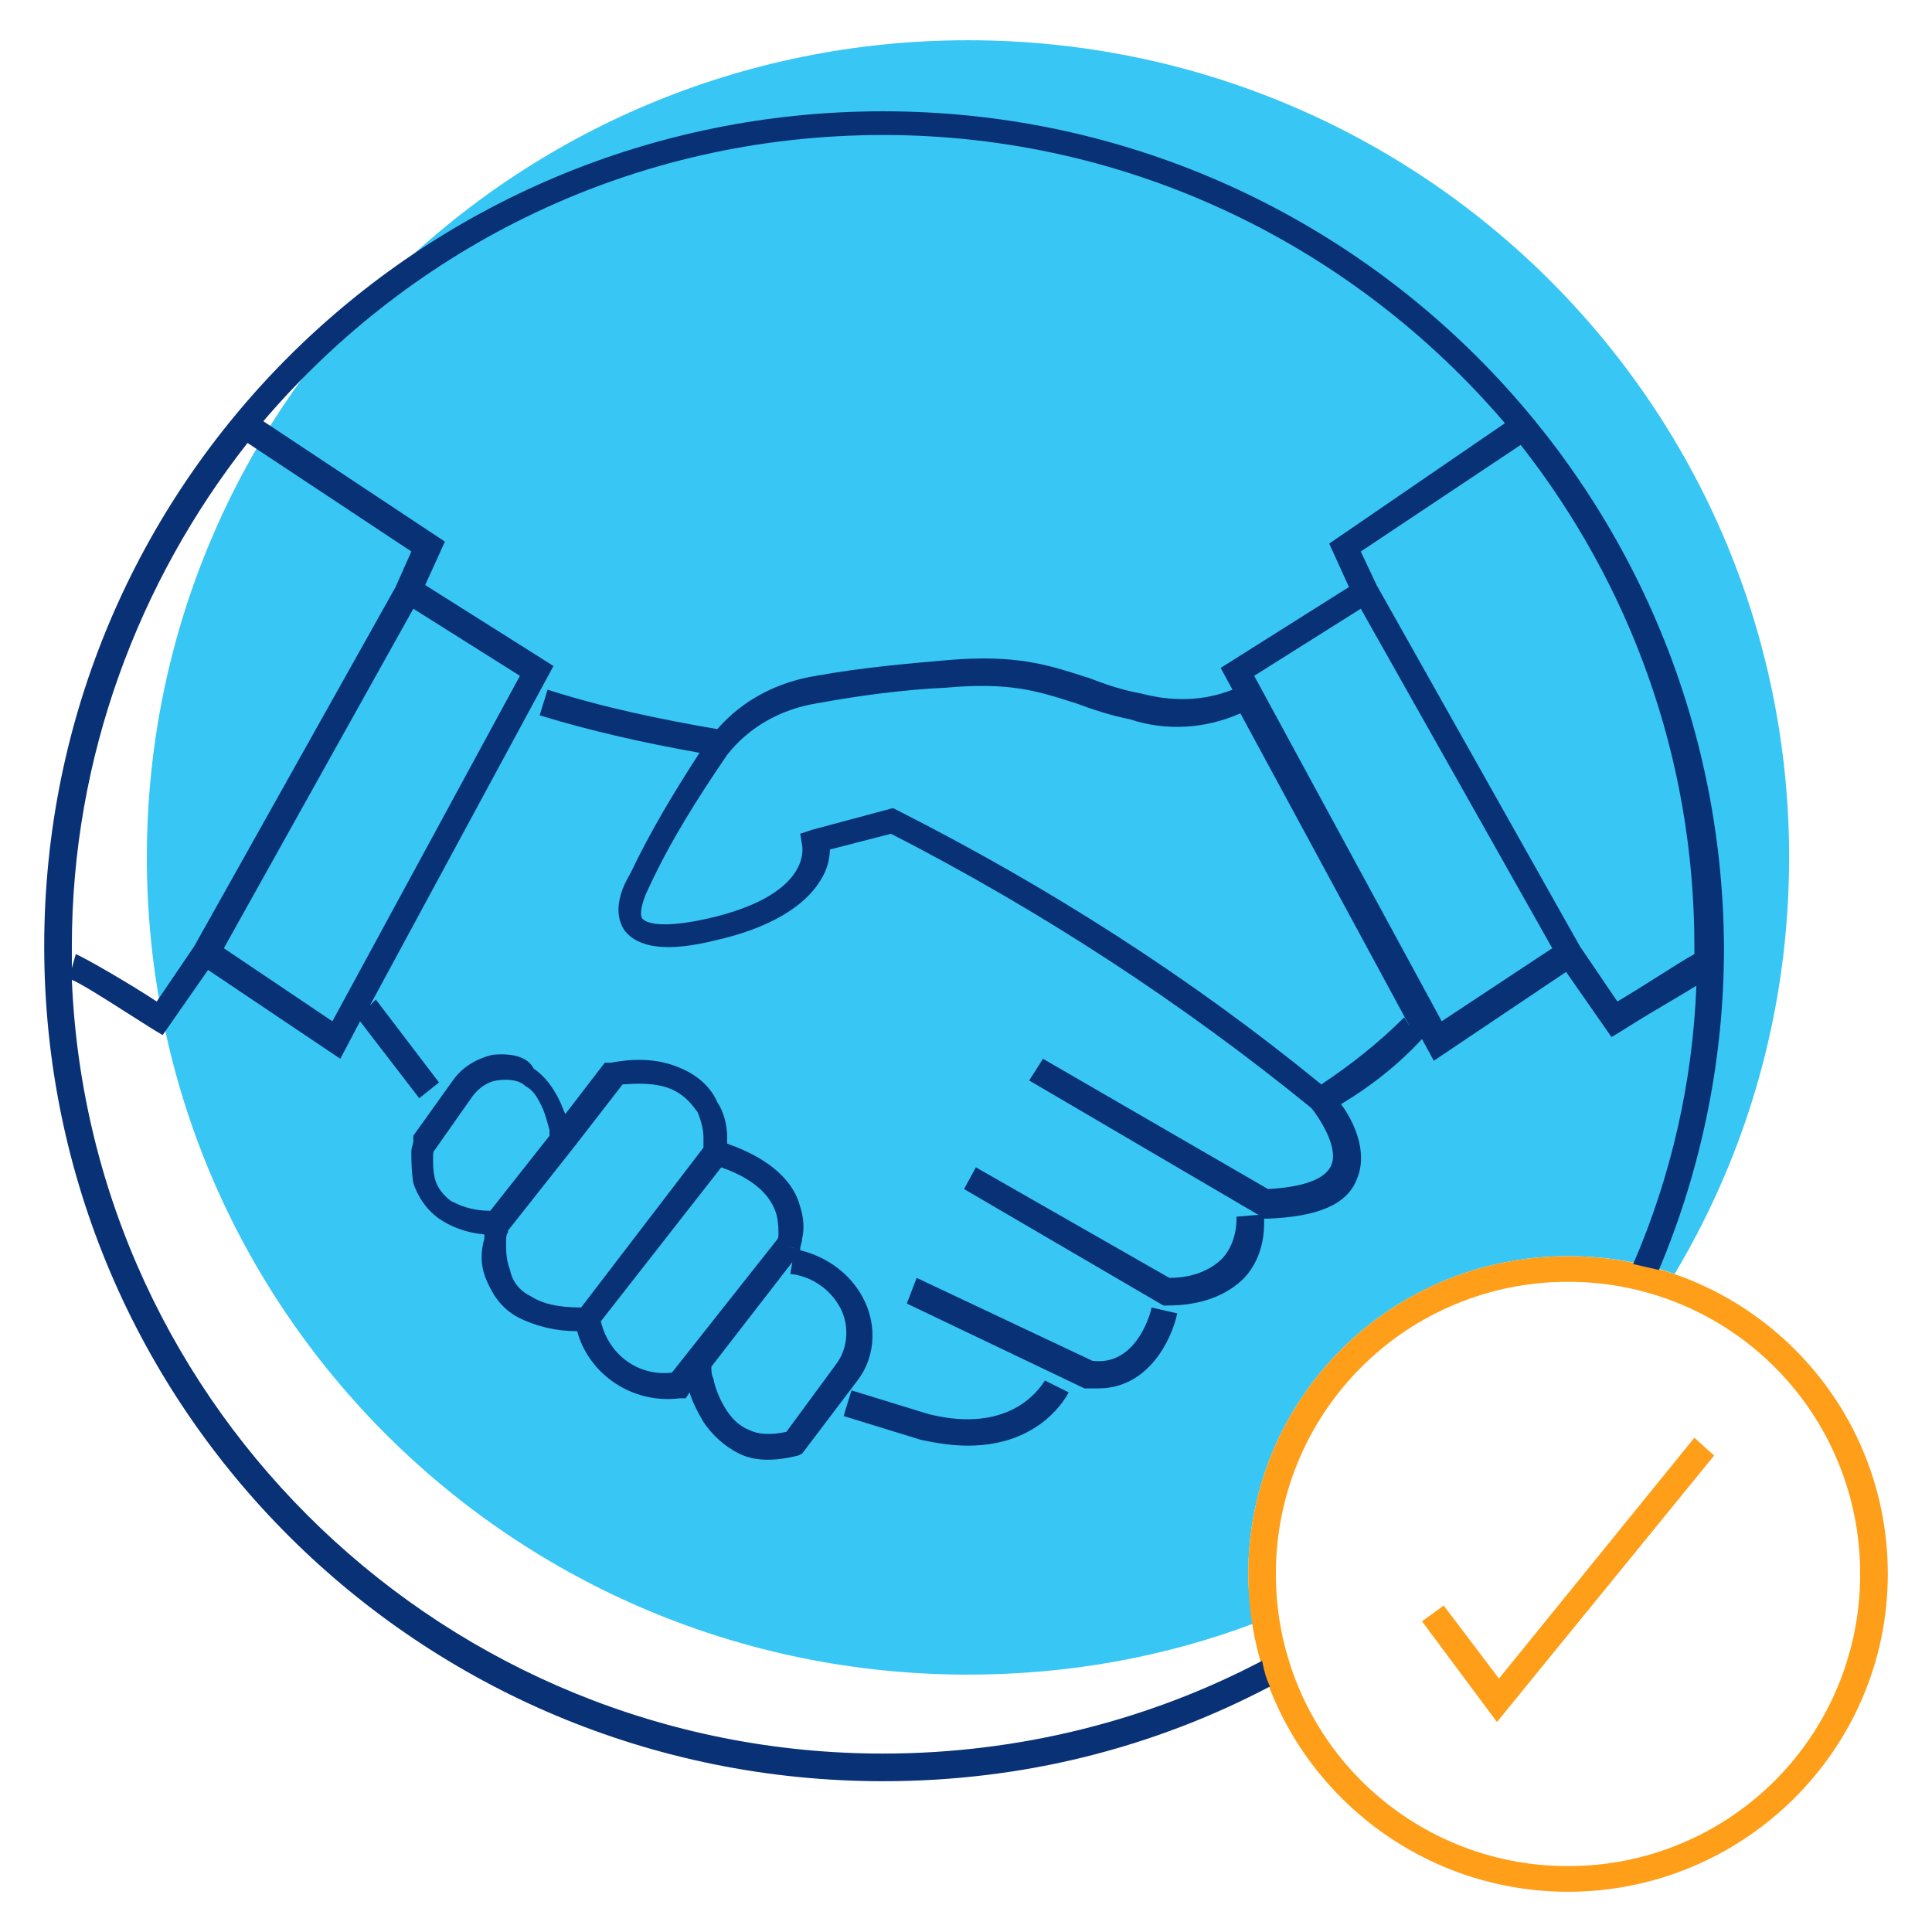
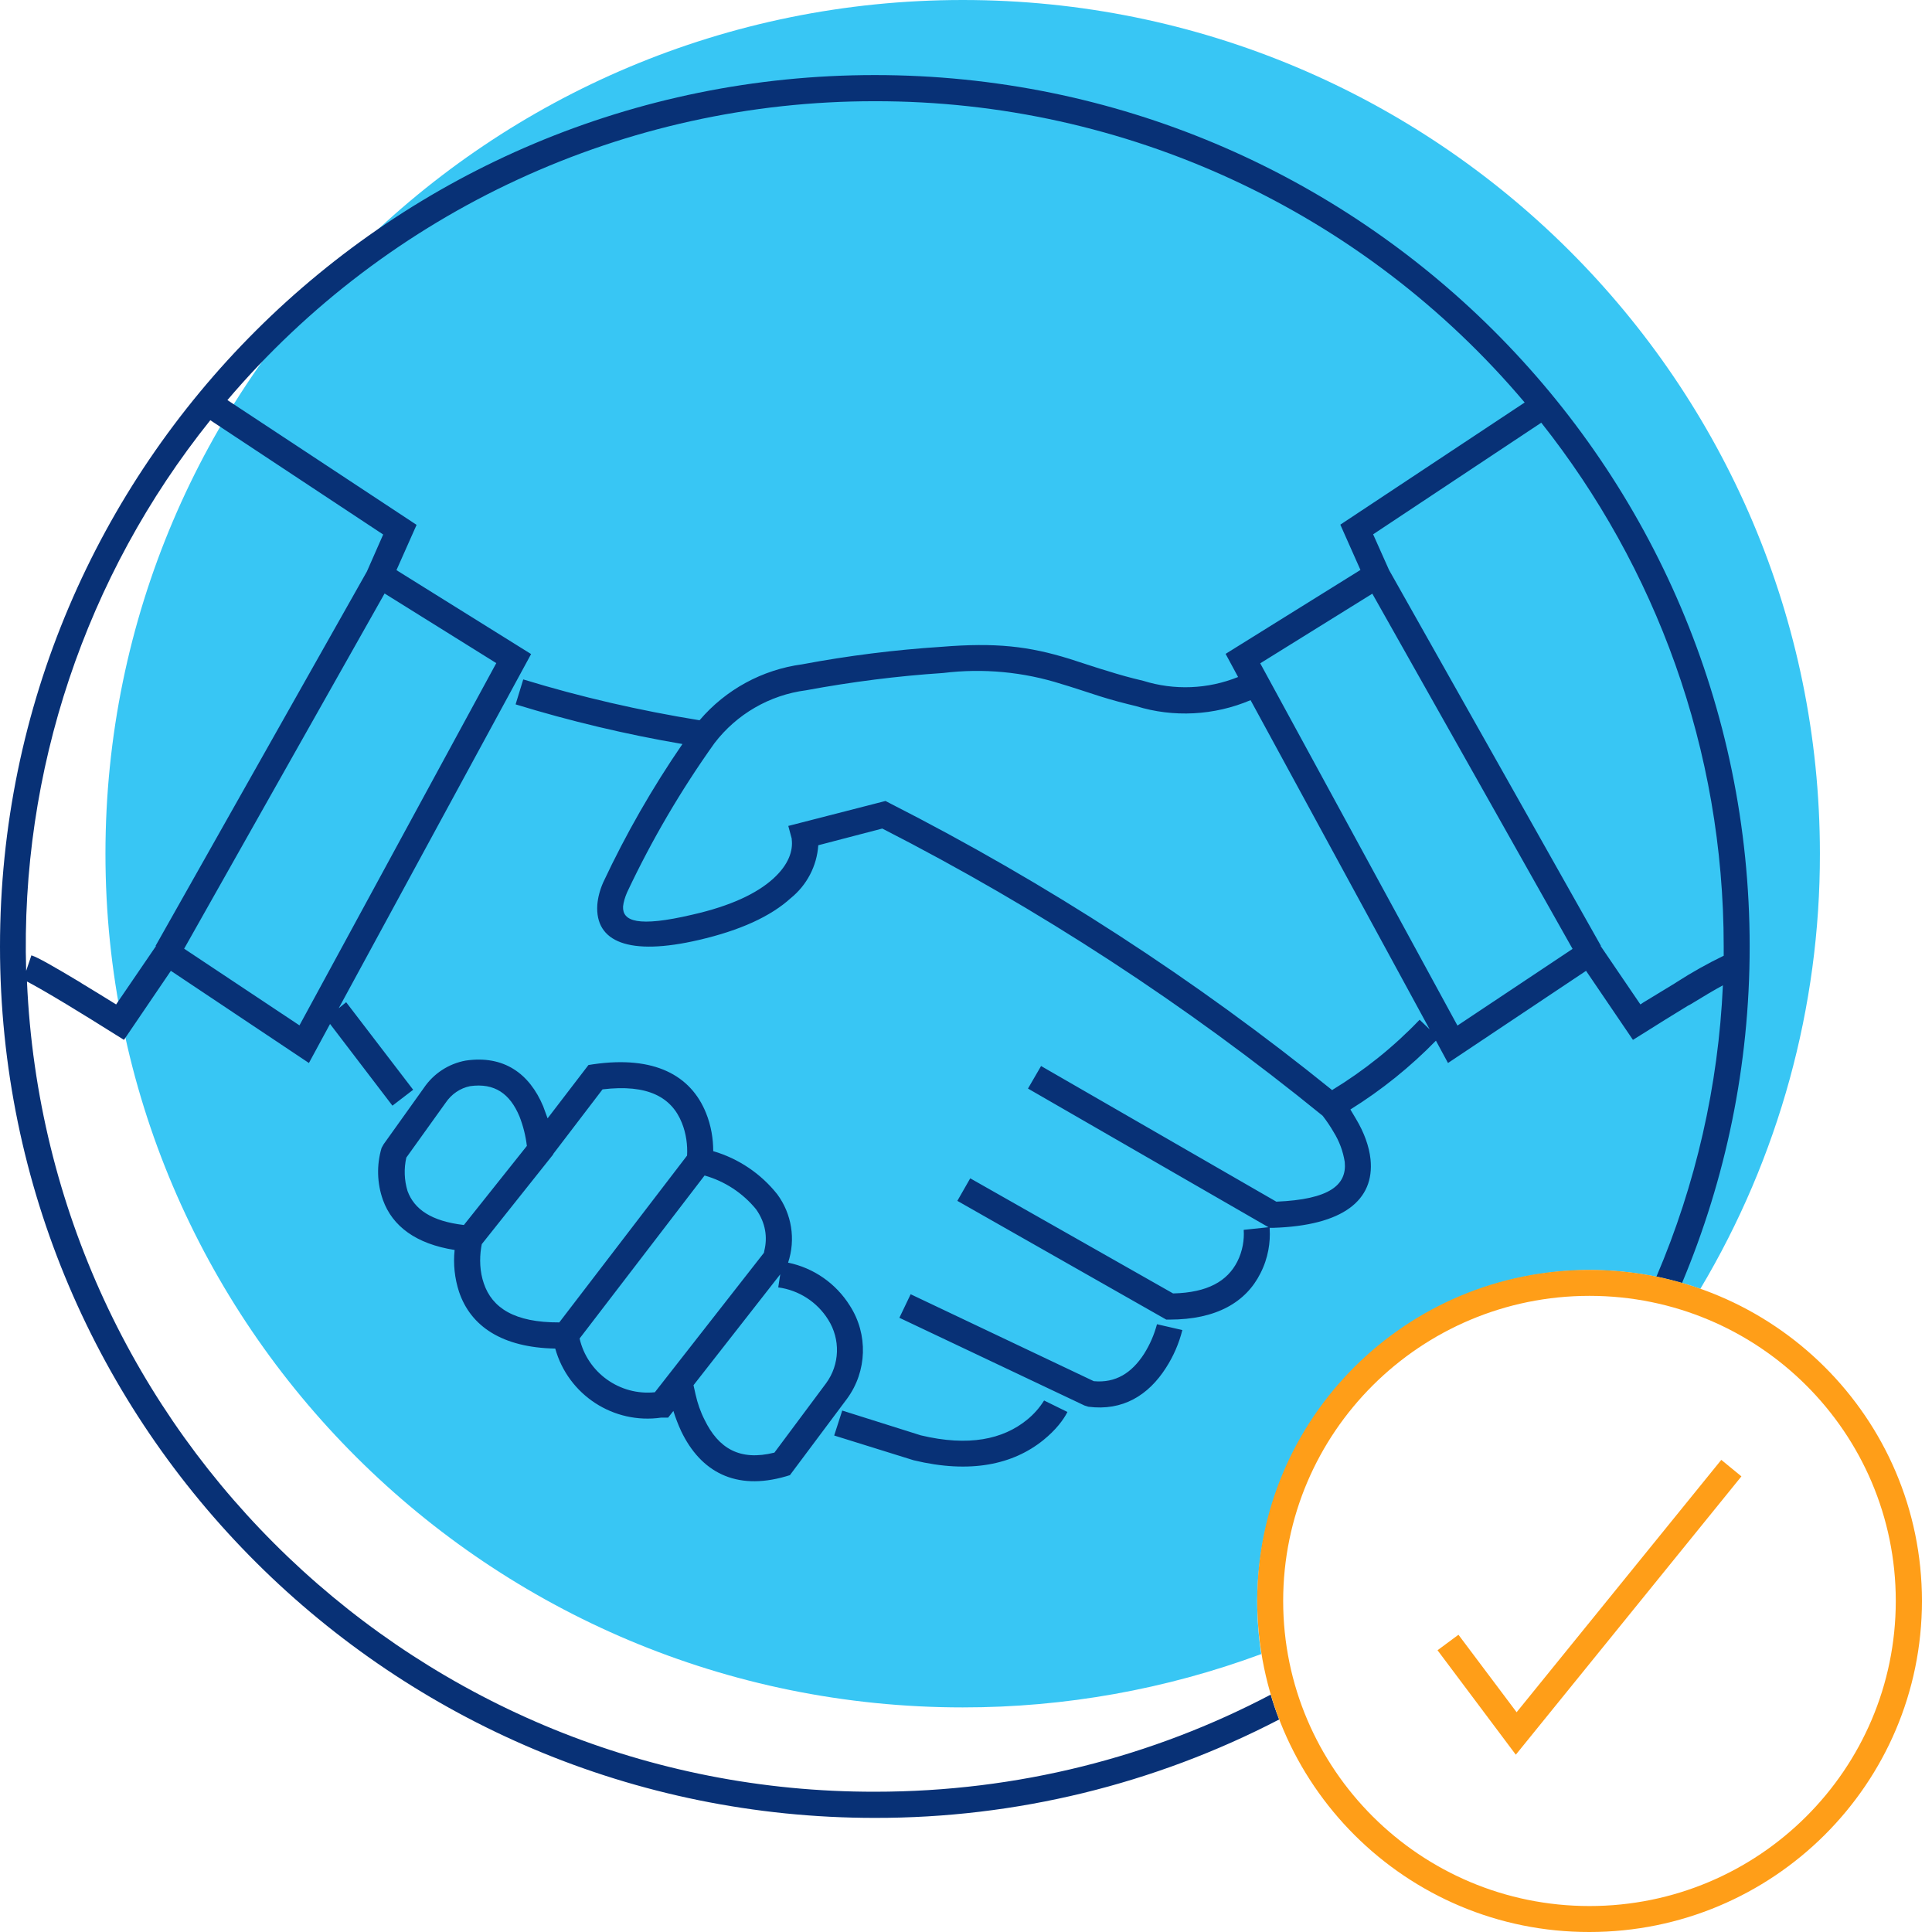
<svg xmlns="http://www.w3.org/2000/svg" id="icon-business-deal" viewBox="0 0 96 96">
-   <path d="M62.026 78.209c0-8.73 7.062-15.791 15.89-15.791 1.863 0 3.629.294 5.296.883C86.84 57.22 88.9 50.158 88.9 42.605 88.9 20.145 70.657 2 48.1 2 25.54 2 7.297 20.145 7.297 42.605c0 22.461 18.243 40.606 40.802 40.606 5.002 0 9.808-.883 14.222-2.55a9.88 9.88 0 0 1-.295-2.452Z" class="-path--shadow" fill="#38C6F4" />
-   <path fill-rule="evenodd" d="M62.025 78.209c0 8.73 7.16 15.791 15.89 15.791 8.729 0 15.889-7.062 15.889-15.791 0-8.73-7.062-15.791-15.89-15.791-8.827 0-15.889 7.062-15.889 15.791Zm1.373 0a14.483 14.483 0 0 1 14.517-14.516A14.483 14.483 0 0 1 92.43 78.209a14.483 14.483 0 0 1-14.516 14.516 14.483 14.483 0 0 1-14.516-14.516Zm7.26 2.354 3.726 5.002 10.79-13.24-.982-.884-9.71 11.966-2.746-3.629-1.079.785Z" class="-path--secondary" fill="#FF9E18" />
-   <path fill-rule="evenodd" d="M2.197 47.02c0-22.952 18.636-41.49 41.685-41.49 23.049 0 41.684 18.636 41.782 41.587a41.184 41.184 0 0 1-3.236 15.988c-.197-.05-.417-.099-.638-.148-.22-.049-.441-.098-.638-.147a38.495 38.495 0 0 0 3.14-13.83c-.3.187-.711.43-1.182.709-.769.453-1.695 1-2.546 1.548l-.49.294-2.256-3.237-6.572 4.414-.588-1.079c-1.177 1.275-2.55 2.354-4.022 3.237.589.784 1.374 2.354.785 3.727-.49 1.275-1.962 1.863-4.414 1.961h-.196l.001.07c.007.408.03 1.77-.981 2.873-.883.882-2.158 1.373-3.826 1.373h-.196l-9.906-5.787.589-1.079 9.611 5.493c1.177 0 2.06-.392 2.649-.981.784-.883.686-2.06.686-2.06l1.177-.098h-.098l-11.377-6.67.686-1.078 11.181 6.473c1.766-.098 2.845-.49 3.14-1.177.391-.883-.59-2.354-.982-2.844-6.375-5.198-13.437-9.808-20.891-13.633l-3.04.784c0 .392-.099.981-.49 1.57-.785 1.274-2.551 2.353-5.2 2.942-2.353.588-3.824.392-4.51-.49-.716-1.073.035-2.39.248-2.764.021-.036.037-.063.045-.08.981-2.06 2.158-4.022 3.433-5.984-2.746-.49-5.394-1.079-7.944-1.863l.392-1.275c2.746.882 5.59 1.47 8.435 1.961 1.275-1.471 3.04-2.354 4.904-2.648 2.158-.392 4.316-.588 6.571-.785 3.325-.277 4.91.229 6.64.78l.324.103c.785.294 1.57.589 2.648.785 1.472.392 3.04.392 4.512-.196l-.588-1.08 6.375-4.02-.981-2.158 8.73-5.983c-7.455-8.73-18.538-14.32-30.896-14.32S20.538 12.2 13.084 20.93l9.024 5.983-.981 2.157 6.375 4.022-9.121 16.87.294-.295 3.139 4.12-.981.784-2.943-3.825-.98 1.864-6.572-4.414-2.256 3.237-.49-.294c-.42-.262-.852-.538-1.275-.808-1.16-.739-2.243-1.429-2.747-1.645.883 21.382 18.636 38.448 40.312 38.448 6.767 0 13.24-1.667 18.831-4.61.098.49.196.883.393 1.276-5.787 3.04-12.26 4.707-19.224 4.707-23.05 0-41.685-18.537-41.685-41.488Zm14.32 3.726 9.318-17.164-5.297-3.335-9.415 16.87 5.394 3.63Zm3.139-21.578.784-1.765-8.14-5.394c-5.395 6.865-8.73 15.594-8.73 25.01v1.08l.197-.688c.49.197 2.844 1.57 4.02 2.354l1.864-2.746 10.005-17.85Zm46 24.717c1.47-.981 2.844-2.06 4.12-3.335l.293.49-8.435-15.594c-1.765.784-3.727.882-5.492.294-.981-.196-1.864-.49-2.648-.785l-.222-.07c-1.755-.556-3.145-.997-6.252-.715-2.158.099-4.315.393-6.473.785-1.765.294-3.335 1.177-4.414 2.55-1.47 2.158-2.844 4.316-3.923 6.67-.196.392-.49 1.177-.294 1.471.098.098.588.588 3.237 0 4.976-1.127 4.739-3.332 4.71-3.604l-.003-.025-.098-.589.589-.196 4.021-1.078.196.098c7.553 3.825 14.614 8.337 21.088 13.633ZM62.32 33.582l9.318 17.164 5.492-3.629-9.514-16.87-5.296 3.335ZM78.504 47.02l1.864 2.746a71.428 71.428 0 0 0 1.975-1.224c.798-.505 1.535-.972 1.85-1.13v-.392c0-9.416-3.237-18.047-8.631-24.912l-7.945 5.296.785 1.667 10.102 17.95ZM24.166 63.595c.295.686.687 1.373 1.57 1.863a6.514 6.514 0 0 0 2.942.687c.589 2.158 2.746 3.629 5.1 3.335h.295l.196-.294c.098.392.392.98.686 1.47.393.59.981 1.178 1.766 1.57.785.392 1.765.392 2.942.098l.197-.098 2.746-3.629c.98-1.275.98-3.04.098-4.414-.687-1.079-1.766-1.765-2.943-2.06v-.097c0-.041.017-.099.037-.166.028-.095.061-.21.061-.325.099-.392.099-.98-.098-1.57-.294-1.176-1.373-2.353-3.629-3.138v-.294c0-.49-.098-1.177-.49-1.765-.294-.687-.883-1.276-1.765-1.668-.883-.392-1.962-.588-3.531-.294h-.295l-1.961 2.55c-.05-.098-.098-.22-.147-.343-.05-.123-.098-.245-.148-.343-.294-.589-.686-1.178-1.275-1.57-.294-.588-1.078-.785-2.06-.686-.784.196-1.47.588-1.96 1.275l-1.962 2.746V56.729a.7.7 0 0 1-.037.166c-.028.095-.062.21-.062.325 0 .392 0 .98.099 1.569.196.588.588 1.275 1.275 1.765.588.393 1.275.687 2.255.785v.196c-.196.687-.196 1.373.098 2.06Zm15.301-1.57c-.049 0-.098-.024-.147-.048l.147.049Zm-.147-.048a.348.348 0 0 0-.147-.05l.147.05Zm.05.735-.099.589c.98.098 1.864.686 2.354 1.47.588.883.588 2.159-.098 3.041l-2.452 3.335c-.883.196-1.471.098-1.864-.098-.49-.196-.882-.589-1.177-1.079-.294-.49-.49-.98-.588-1.471-.098-.196-.098-.392-.098-.589l4.021-5.198Zm-3.532-4.708c1.962.687 2.55 1.668 2.746 2.354.098.393.098.785.098.981 0 .098 0 .196-.098.294l-5.198 6.572c-1.667.196-3.138-.883-3.53-2.55l5.982-7.65Zm-7.258-1.079 2.354-3.04c1.177-.098 1.962 0 2.55.294.589.294.883.687 1.177 1.079.196.49.294.883.294 1.275v.49l-6.08 7.945c-1.178 0-1.962-.196-2.55-.589a1.785 1.785 0 0 1-.982-1.275c-.196-.49-.196-.98-.196-1.373 0-.196 0-.392.098-.49v-.098l3.335-4.218Zm-6.179 2.747c-.392-.295-.686-.687-.785-1.08-.098-.392-.098-.784-.098-1.078 0-.196 0-.294.098-.393l1.864-2.648c.294-.392.686-.686 1.177-.784.686-.098 1.177 0 1.471.294.392.196.589.588.785.98.137.274.226.596.3.865.033.116.062.224.092.313v.294l-2.942 3.727c-.981 0-1.57-.294-1.962-.49Zm32.171 9.317H53.886l-8.827-4.217.49-1.275 8.73 4.12c2.255.293 2.942-2.55 2.942-2.649l1.275.294c-.294 1.373-1.471 3.727-3.924 3.727Zm-2.649-.392 1.177.589c-.098.196-1.373 2.648-5.002 2.648-.687 0-1.471-.098-2.354-.294l-3.825-1.178.392-1.275 3.825 1.177c3.996 1 5.47-1.197 5.744-1.606.022-.032.036-.054.043-.061Z" class="-path--primary" fill="#083176" />
+   <path class="-path--shadow" fill="#38C6F4" d="M84.49 64.04a16.55 16.55 0 0 0-22.02 15.51c0 .9.07 1.78.2 2.64a42.65 42.65 0 0 1-14.83 2.65c-23.53 0-42.6-19-42.6-42.42C5.24 18.99 24.31 0 47.84 0c23.52 0 42.59 19 42.59 42.42a42.1 42.1 0 0 1-5.94 21.62Z" />
+   <path class="-path--primary" fill="#083176" d="M63.14 84.2c.12.42.26.83.42 1.24a43.42 43.42 0 0 1-20.09 4.89C19.47 90.33 0 70.94 0 47.03c0-23.91 19.46-43.3 43.47-43.3 24 0 43.47 19.39 43.47 43.3 0 5.93-1.2 11.57-3.36 16.72-.41-.12-.84-.23-1.27-.32a41.66 41.66 0 0 0 3.3-14.47c-.39.21-.95.54-1.6.94l-.15.08a157.7 157.7 0 0 0-2.19 1.36l-.53.33-2.33-3.43-6.86 4.58-.6-1.11a22.73 22.73 0 0 1-4.25 3.42l.28.47c.4.67.65 1.35.72 2 .21 2.04-1.37 3.3-4.83 3.41h-.18v.06c.04.65-.07 1.44-.46 2.2-.72 1.44-2.2 2.3-4.51 2.3h-.17l-10.38-5.9.64-1.12 10.08 5.72c1.73-.04 2.7-.62 3.19-1.58.27-.53.35-1.1.32-1.55v-.03l1.23-.13-11.95-6.89.65-1.12 11.69 6.74c2.65-.11 3.51-.83 3.4-1.97a3.97 3.97 0 0 0-.56-1.5 6.9 6.9 0 0 0-.54-.8 124.38 124.38 0 0 0-21.88-14.27l-3.18.83a3.7 3.7 0 0 1-1.37 2.63c-.99.9-2.5 1.6-4.58 2.08-3.45.8-5.15.1-5.03-1.75.03-.37.13-.75.3-1.13a48.5 48.5 0 0 1 3.93-6.86A66.21 66.21 0 0 1 25.62 35l.38-1.24c2.87.88 5.8 1.55 8.76 2.03a8.11 8.11 0 0 1 5.1-2.78c2.29-.43 4.6-.72 6.92-.87 2.7-.22 4.34-.03 6.37.6.27.08 1.51.5 1.88.6.6.19 1.14.34 1.78.49a7 7 0 0 0 4.71-.19l-.62-1.15 6.7-4.17-1-2.25 9.16-6.07A42.16 42.16 0 0 0 43.47 5.03 42.16 42.16 0 0 0 11.3 19.88l9.4 6.2-1 2.25 6.69 4.17-9.56 17.6.37-.3 3.33 4.35-1.03.79-3.1-4.06-1.05 1.94-6.86-4.58-2.33 3.43-.53-.33a145.8 145.8 0 0 0-2.2-1.36l-.13-.08c-.91-.55-1.63-.96-1.96-1.13a42.1 42.1 0 0 0 42.14 40.26c7.1 0 13.8-1.74 19.67-4.83ZM76.59 21l-8.36 5.55.79 1.77L79.55 47h-.02l1.98 2.91.15-.1 1.53-.93.14-.09a22.06 22.06 0 0 1 2.32-1.3v-.46c0-9.82-3.39-18.86-9.06-26.02ZM1.3 48.24l.26-.77c.32.1 1.12.56 2.39 1.32l.14.09a158.52 158.52 0 0 1 1.68 1.03l1.98-2.9-.02-.01 10.5-18.6.81-1.84-8.59-5.68a41.72 41.72 0 0 0-9.15 27.36Zm64.9 5.92c1.59-.97 3.05-2.14 4.34-3.49l.5.48-8.9-16.36c-1.81.77-3.84.87-5.68.3-.62-.15-1.2-.3-1.83-.5-.37-.12-1.62-.53-1.88-.6a13.81 13.81 0 0 0-5.88-.55c-2.28.15-4.55.44-6.82.86a6.84 6.84 0 0 0-4.55 2.63 47.9 47.9 0 0 0-4.34 7.41c-.11.25-.18.5-.2.7-.04.73.72 1.05 3.44.41 1.9-.43 3.2-1.05 4.01-1.78.8-.72 1-1.42.93-1.97v-.03l-.17-.63L44 39.8l.21.11a125.68 125.68 0 0 1 22 14.27ZM33.46 70.11l-.26.33h-.34a4.76 4.76 0 0 1-5.27-3.43c-2.63-.05-4.2-1.1-4.78-2.82a5 5 0 0 1-.22-2.08c-1.92-.3-3.09-1.18-3.56-2.48a4.17 4.17 0 0 1-.07-2.59l.1-.18 2-2.8a3.2 3.2 0 0 1 2.08-1.36c1.9-.28 3.17.65 3.85 2.27l.22.6 2.03-2.65.26-.04c3-.43 4.82.54 5.58 2.42.26.64.36 1.3.36 1.9a6.34 6.34 0 0 1 3.18 2.14 3.73 3.73 0 0 1 .54 3.4 4.75 4.75 0 0 1 3.07 2.14 4.08 4.08 0 0 1-.14 4.62l-2.84 3.8-.2.06c-2.51.73-4.24-.24-5.2-2.24a8.31 8.31 0 0 1-.39-1.01Zm1-1.28.1.45c.1.45.25.88.45 1.27.69 1.42 1.75 2.06 3.47 1.63l2.57-3.45c.68-.93.72-2.18.1-3.16a3.47 3.47 0 0 0-2.48-1.6l.1-.65-4.31 5.51Zm.55-10.42-6.21 8.1c.39 1.7 2 2.85 3.74 2.67l5.42-6.93.02-.11c.16-.65.07-1.37-.41-2.05a5.1 5.1 0 0 0-2.56-1.68Zm-11.07 3.41-.03.16c-.09.58-.07 1.21.13 1.79.41 1.22 1.53 1.95 3.75 1.94l6.35-8.29c.03-.5-.04-1.09-.26-1.63-.51-1.27-1.69-1.93-3.94-1.66l-2.45 3.21v.02l-3.55 4.46ZM68.19 29.5l-5.57 3.46 9.8 18 5.72-3.81-9.95-17.65ZM9.15 47.14l5.73 3.81 9.78-18-5.55-3.46-9.96 17.65Zm36.1 17.17 9.1 4.32c1.08.1 1.88-.4 2.5-1.36a5.35 5.35 0 0 0 .64-1.47l1.26.29a6.27 6.27 0 0 1-.81 1.87c-.88 1.38-2.16 2.16-3.86 1.94l-.19-.06-9.2-4.36.56-1.17Zm6.63 5.28 1.16.57c-.19.38-.57.89-1.2 1.4-1.5 1.21-3.62 1.68-6.44 1l-3.95-1.23.4-1.24 3.9 1.23c2.38.57 4.09.2 5.28-.77a3.87 3.87 0 0 0 .85-.96ZM22.14 54.8l-1.95 2.72a3.24 3.24 0 0 0 .06 1.66c.33.9 1.17 1.5 2.8 1.69l3.13-3.93a5.94 5.94 0 0 0-.37-1.47c-.47-1.12-1.23-1.67-2.45-1.5-.5.1-.93.4-1.22.83Z" />
+   <path class="-path--secondary" fill="#FF9E18" d="M95.5 79.55C95.5 88.64 88.1 96 78.98 96a16.48 16.48 0 0 1-16.51-16.45c0-9.09 7.4-16.45 16.51-16.45 9.12 0 16.52 7.36 16.52 16.45Zm-1.3 0c0-8.37-6.81-15.16-15.22-15.16-8.4 0-15.22 6.79-15.22 15.16 0 8.37 6.82 15.16 15.22 15.16 8.41 0 15.22-6.79 15.22-15.16Zm-21.73 1.68 2.89 3.85 10.17-12.54 1 .82-11.21 13.83L71.43 82l1.04-.77Z" />
</svg>
